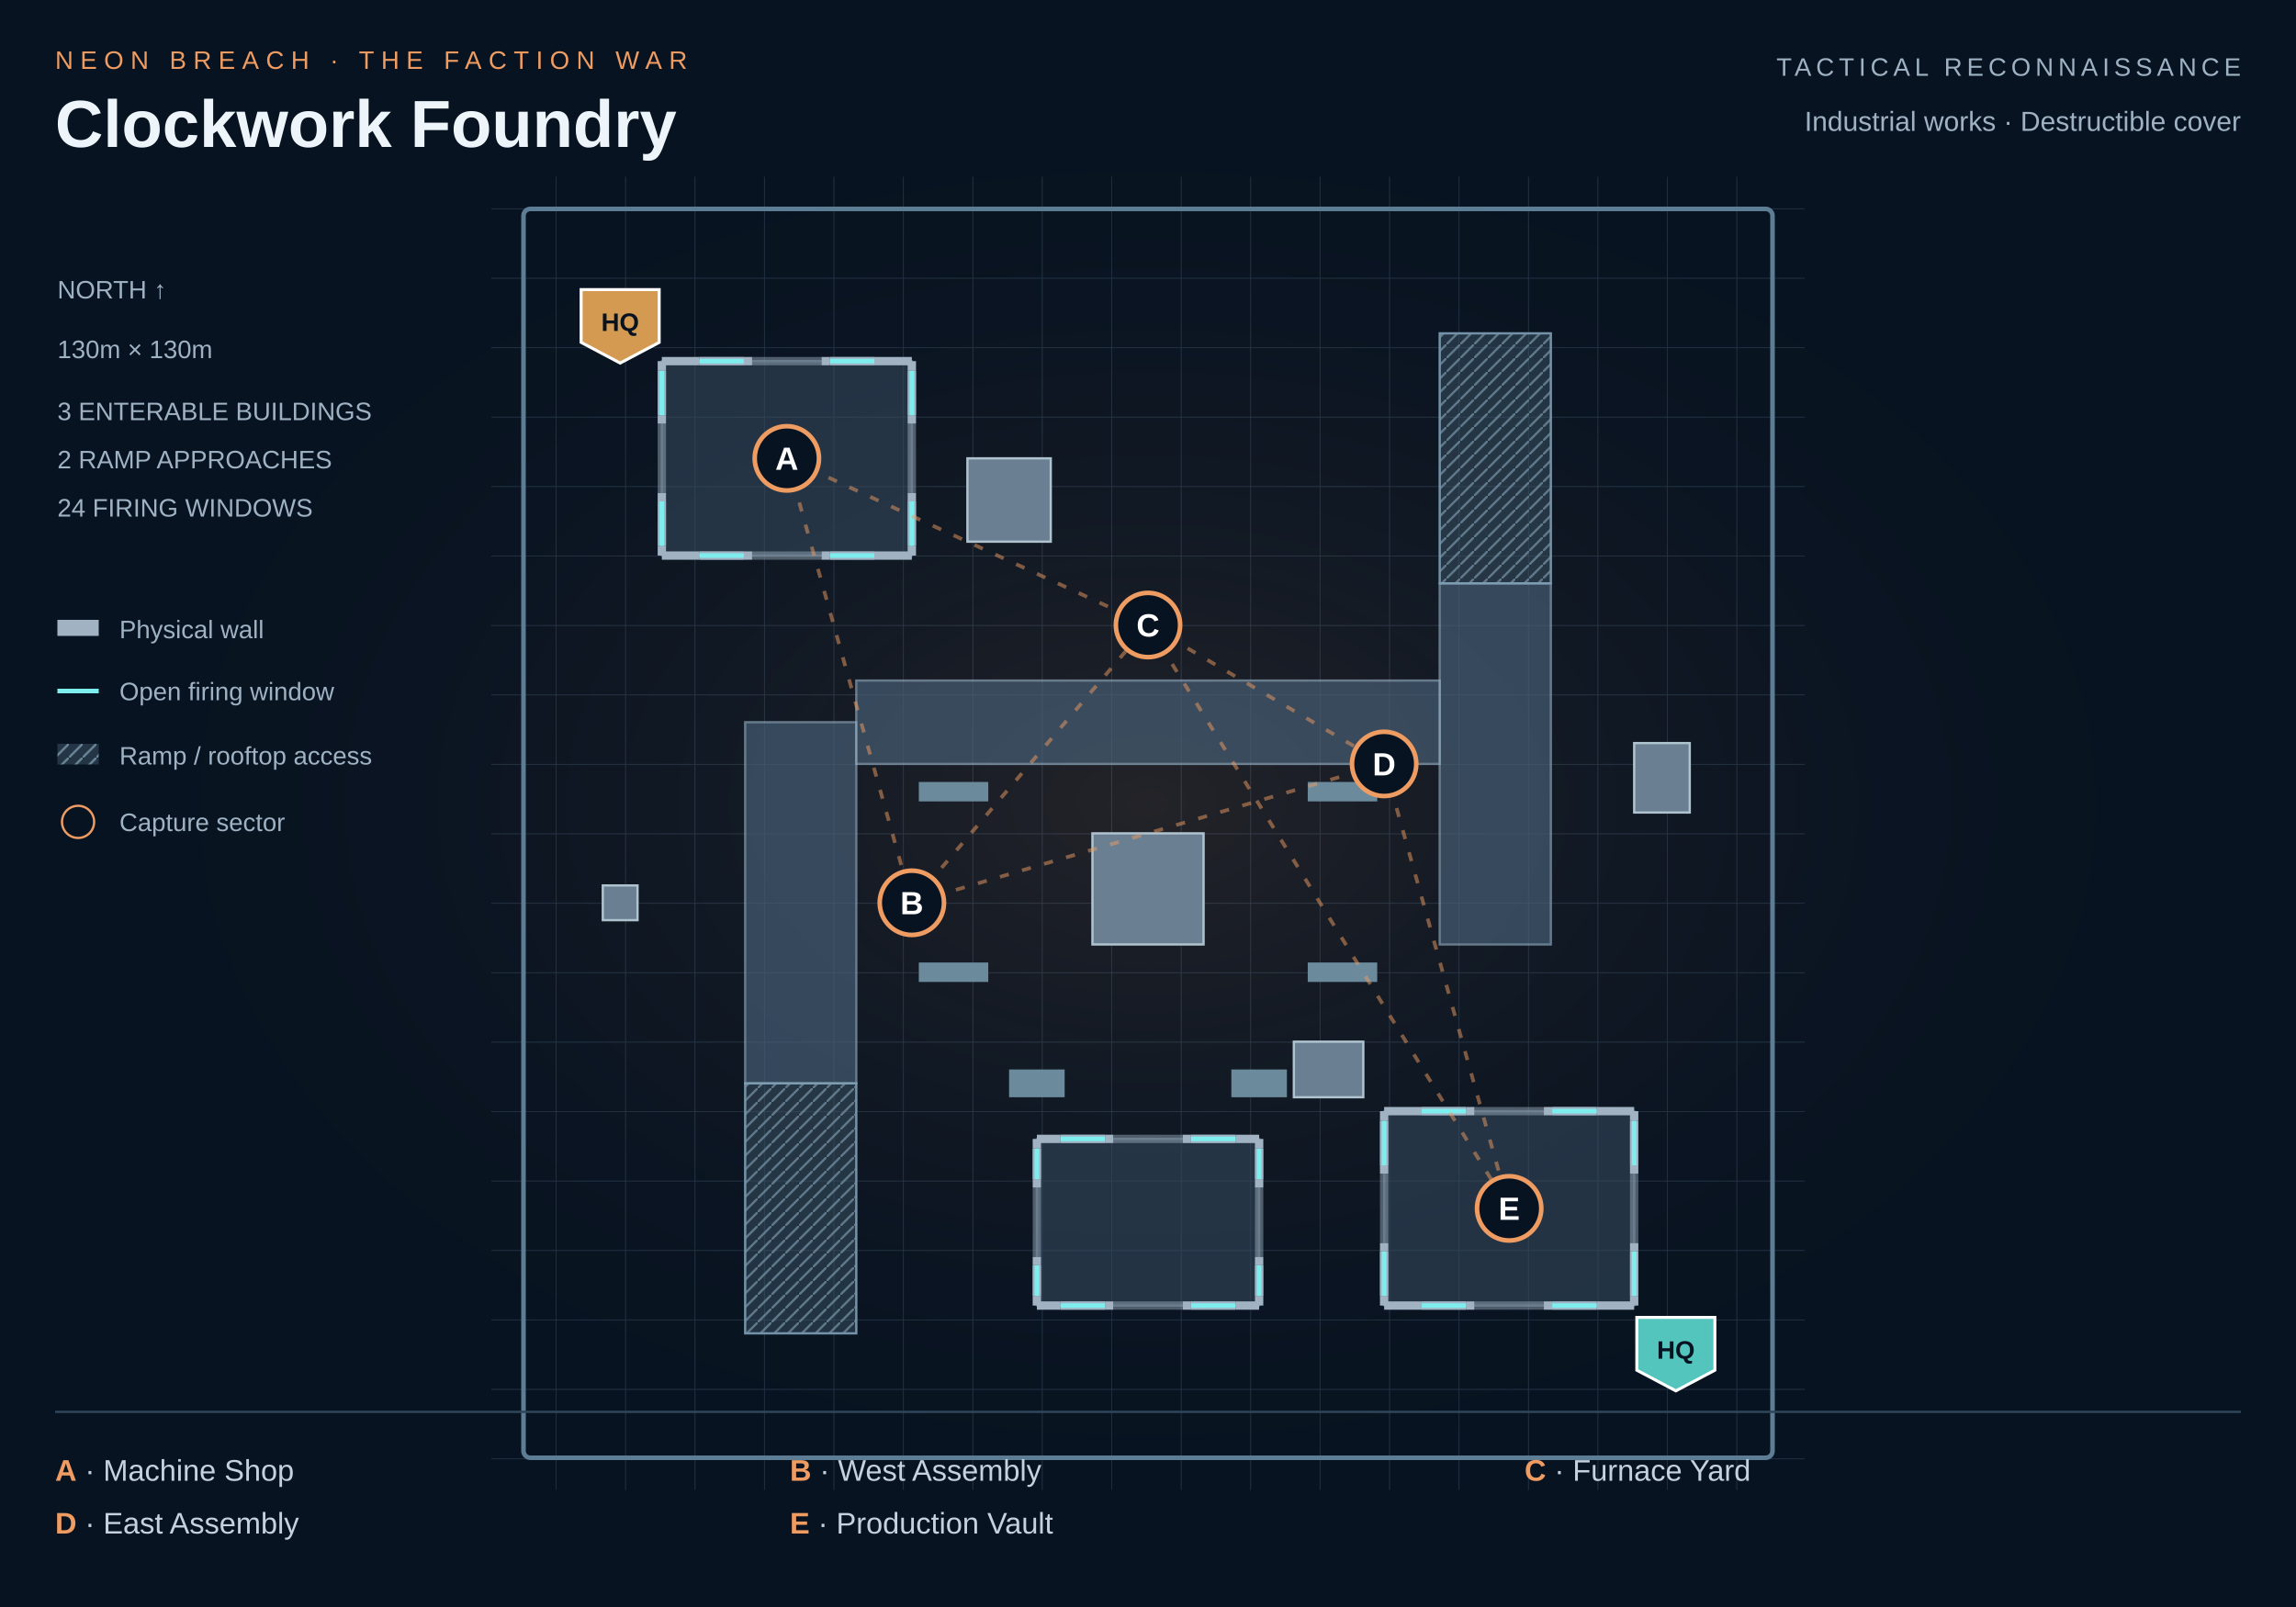
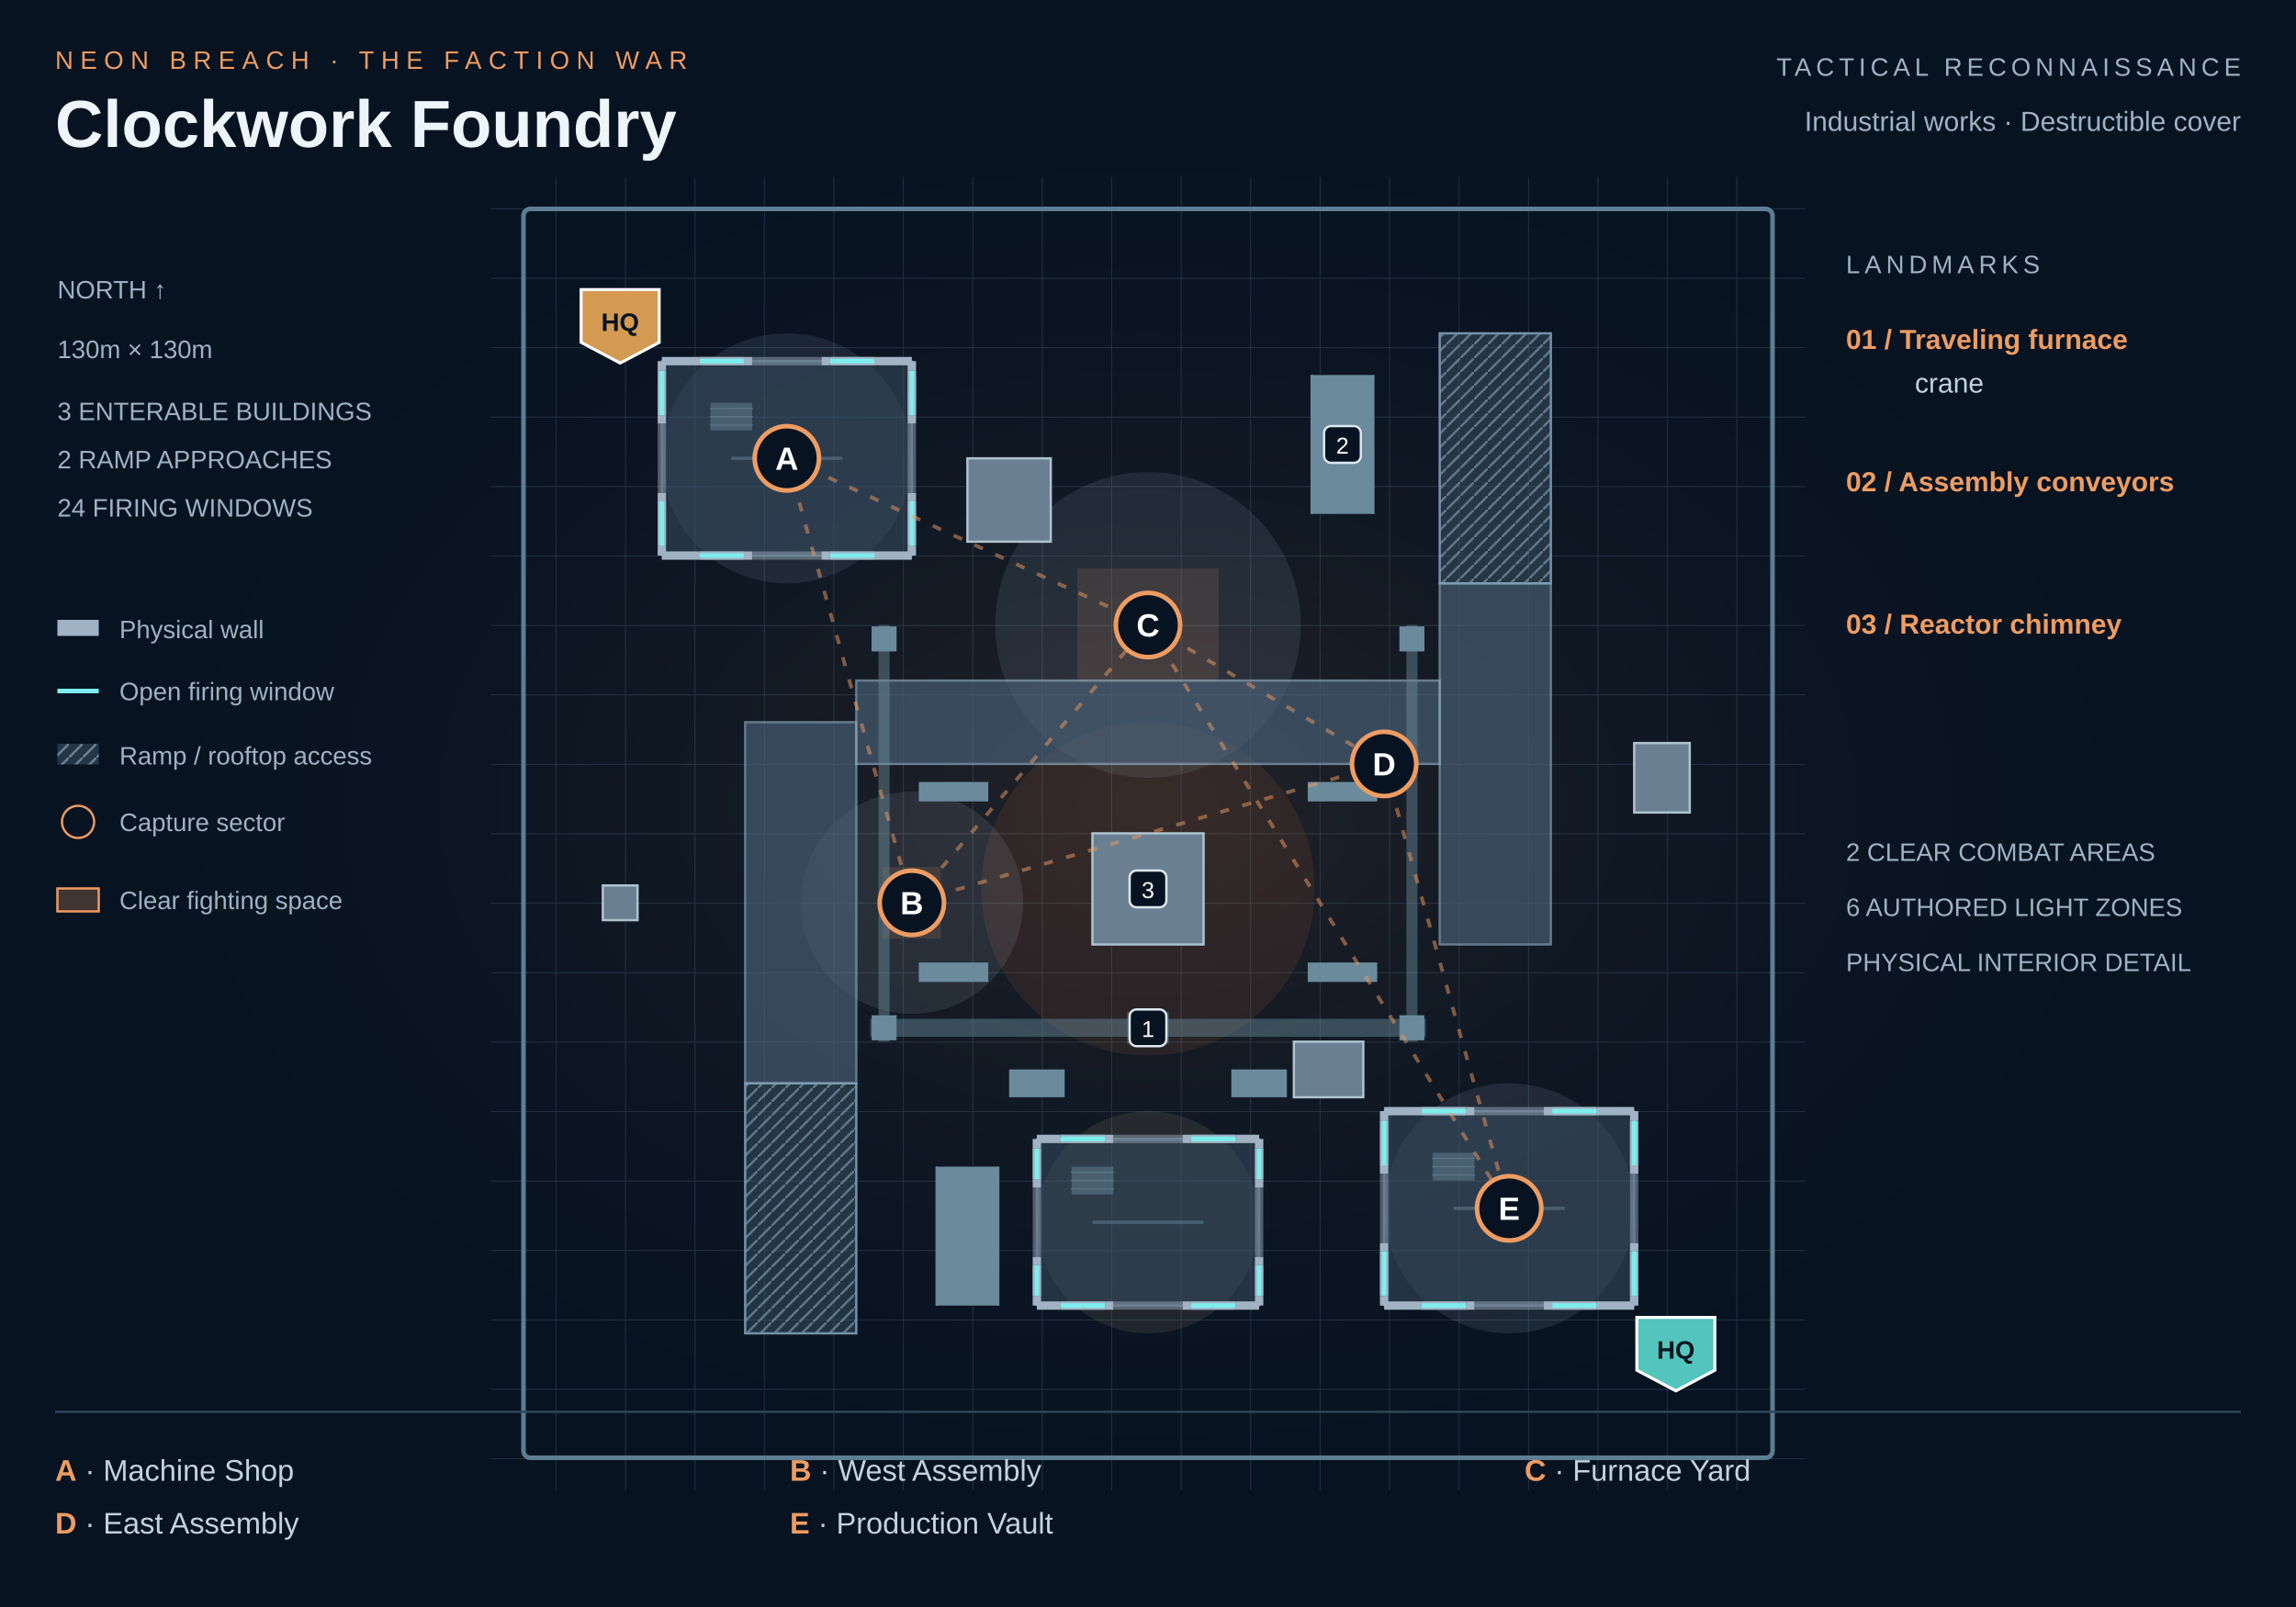
<svg xmlns="http://www.w3.org/2000/svg" width="1000" height="700" viewBox="0 0 1000 700" role="img" aria-label="Clockwork Foundry tactical map preview">
  <defs>
    <pattern id="grid" width="30.25" height="30.25" patternUnits="userSpaceOnUse">
      <path d="M30.25 0H0V30.25" fill="none" stroke="#25374a" stroke-width=".6" />
    </pattern>
    <pattern id="ramp" width="6" height="6" patternUnits="userSpaceOnUse">
      <path d="M0 6L6 0" stroke="#91adbe" stroke-width="1" />
      <rect width="6" height="6" fill="#405a6c" fill-opacity=".5" />
    </pattern>
    <radialGradient id="glow">
      <stop stop-color="#ee9c62" stop-opacity=".12" />
      <stop offset="1" stop-color="#081321" stop-opacity="0" />
    </radialGradient>
  </defs>
  <rect width="1000" height="700" fill="#081321" />
  <rect x="214" y="77" width="572" height="572" fill="url(#grid)" />
  <ellipse cx="500" cy="350" rx="460" ry="310" fill="url(#glow)" />
  <g font-family="system-ui,Segoe UI,Arial,sans-serif">
    <text x="24" y="30" fill="#ee9c62" font-size="11" letter-spacing="3">NEON BREACH · THE FACTION WAR</text>
    <text x="24" y="64" fill="#edf5fa" font-size="29" font-weight="750">Clockwork Foundry</text>
    <text x="976" y="33" text-anchor="end" fill="#9fb2c3" font-size="11" letter-spacing="2">TACTICAL RECONNAISSANCE</text>
    <text x="976" y="57" text-anchor="end" fill="#9fb2c3" font-size="12">Industrial works · Destructible cover</text>
    <rect x="228" y="91" width="544" height="544" rx="3" fill="none" stroke="#5c7d94" stroke-width="2" />
+     <circle cx="500" cy="387.2" r="72.6" fill="rgb(255,125,51)" opacity=".09" />
+     <circle cx="342.7" cy="199.65" r="54.45" fill="rgb(201,227,255)" opacity=".09" />
+     <circle cx="500" cy="272.25" r="66.55" fill="rgb(204,232,255)" opacity=".09" />
+     <circle cx="657.3" cy="526.35" r="54.45" fill="rgb(219,240,255)" opacity=".09" />
+     <circle cx="500" cy="532.4" r="48.4" fill="rgb(255,224,166)" opacity=".09" />
+     <circle cx="397.15" cy="393.25" r="48.4" fill="rgb(224,242,255)" opacity=".09" />
+     <rect x="469.75" y="248.05" width="60.50" height="48.40" fill="#ee9c62" stroke="#ee9c62" stroke-width="1" opacity="0.13" />
+     <rect x="385.05" y="378.13" width="24.20" height="30.25" fill="#ee9c62" stroke="#ee9c62" stroke-width="1" opacity="0.13" />
    <rect x="288.25" y="157.30" width="108.90" height="84.70" fill="#364d61" stroke="#66829a" stroke-width="1" opacity="0.55" />
    <rect x="602.85" y="484.00" width="108.90" height="84.70" fill="#364d61" stroke="#66829a" stroke-width="1" opacity="0.55" />
    <rect x="451.60" y="496.10" width="96.80" height="72.60" fill="#364d61" stroke="#66829a" stroke-width="1" opacity="0.55" />
    <rect x="324.55" y="314.60" width="48.40" height="157.30" fill="#4a6379" stroke="#92aec1" stroke-width="1" opacity="0.65" />
    <rect x="627.05" y="254.10" width="48.40" height="157.30" fill="#4a6379" stroke="#92aec1" stroke-width="1" opacity="0.65" />
    <rect x="372.95" y="296.45" width="254.10" height="36.30" fill="#4a6379" stroke="#92aec1" stroke-width="1" opacity="0.65" />
    <rect x="324.55" y="471.90" width="48.40" height="108.90" fill="url(#ramp)" stroke="#7fa0b6" stroke-width="1" opacity="0.9" />
    <rect x="627.05" y="145.20" width="48.40" height="108.90" fill="url(#ramp)" stroke="#7fa0b6" stroke-width="1" opacity="0.9" />
    <rect x="288.25" y="155.49" width="16.34" height="3.63" fill="#a1b3c3" opacity="1" />
    <rect x="304.59" y="155.49" width="19.36" height="3.63" fill="#6b8b9c" opacity="1" />
    <rect x="304.59" y="155.49" width="19.36" height="3.63" fill="#a1b3c3" opacity="1" />
    <rect x="323.94" y="155.49" width="3.63" height="3.63" fill="#a1b3c3" opacity="1" />
    <rect x="327.58" y="155.49" width="30.25" height="3.63" fill="#a1b3c3" opacity="0.45" />
    <rect x="357.83" y="155.49" width="3.63" height="3.63" fill="#a1b3c3" opacity="1" />
    <rect x="361.45" y="155.49" width="19.36" height="3.63" fill="#6b8b9c" opacity="1" />
    <rect x="361.45" y="155.49" width="19.36" height="3.63" fill="#a1b3c3" opacity="1" />
    <rect x="380.81" y="155.49" width="16.34" height="3.63" fill="#a1b3c3" opacity="1" />
    <rect x="286.44" y="157.30" width="3.63" height="4.24" fill="#a1b3c3" opacity="1" />
    <rect x="286.44" y="161.54" width="3.63" height="19.36" fill="#6b8b9c" opacity="1" />
    <rect x="286.44" y="161.54" width="3.63" height="19.36" fill="#a1b3c3" opacity="1" />
    <rect x="286.44" y="180.90" width="3.63" height="3.63" fill="#a1b3c3" opacity="1" />
    <rect x="286.44" y="184.53" width="3.63" height="30.25" fill="#a1b3c3" opacity="0.45" />
    <rect x="286.44" y="214.78" width="3.63" height="3.63" fill="#a1b3c3" opacity="1" />
    <rect x="286.44" y="218.41" width="3.63" height="19.36" fill="#6b8b9c" opacity="1" />
    <rect x="286.44" y="218.41" width="3.63" height="19.36" fill="#a1b3c3" opacity="1" />
    <rect x="286.44" y="237.76" width="3.63" height="4.24" fill="#a1b3c3" opacity="1" />
    <rect x="288.25" y="240.19" width="16.34" height="3.63" fill="#a1b3c3" opacity="1" />
    <rect x="304.59" y="240.19" width="19.36" height="3.63" fill="#6b8b9c" opacity="1" />
    <rect x="304.59" y="240.19" width="19.36" height="3.63" fill="#a1b3c3" opacity="1" />
    <rect x="323.94" y="240.19" width="3.63" height="3.63" fill="#a1b3c3" opacity="1" />
    <rect x="327.58" y="240.19" width="30.25" height="3.63" fill="#a1b3c3" opacity="0.45" />
    <rect x="357.83" y="240.19" width="3.63" height="3.63" fill="#a1b3c3" opacity="1" />
    <rect x="361.45" y="240.19" width="19.36" height="3.63" fill="#6b8b9c" opacity="1" />
    <rect x="361.45" y="240.19" width="19.36" height="3.63" fill="#a1b3c3" opacity="1" />
    <rect x="380.81" y="240.19" width="16.34" height="3.63" fill="#a1b3c3" opacity="1" />
    <rect x="395.33" y="157.30" width="3.63" height="4.24" fill="#a1b3c3" opacity="1" />
    <rect x="395.33" y="161.54" width="3.63" height="19.36" fill="#6b8b9c" opacity="1" />
    <rect x="395.33" y="161.54" width="3.63" height="19.36" fill="#a1b3c3" opacity="1" />
    <rect x="395.33" y="180.90" width="3.63" height="3.63" fill="#a1b3c3" opacity="1" />
    <rect x="395.33" y="184.53" width="3.63" height="30.25" fill="#a1b3c3" opacity="0.45" />
    <rect x="395.33" y="214.78" width="3.63" height="3.63" fill="#a1b3c3" opacity="1" />
    <rect x="395.33" y="218.41" width="3.63" height="19.36" fill="#6b8b9c" opacity="1" />
    <rect x="395.33" y="218.41" width="3.63" height="19.36" fill="#a1b3c3" opacity="1" />
    <rect x="395.33" y="237.76" width="3.63" height="4.24" fill="#a1b3c3" opacity="1" />
    <rect x="602.85" y="482.19" width="16.34" height="3.63" fill="#a1b3c3" opacity="1" />
    <rect x="619.18" y="482.19" width="19.36" height="3.63" fill="#6b8b9c" opacity="1" />
    <rect x="619.18" y="482.19" width="19.36" height="3.63" fill="#a1b3c3" opacity="1" />
    <rect x="638.54" y="482.19" width="3.63" height="3.63" fill="#a1b3c3" opacity="1" />
    <rect x="642.17" y="482.19" width="30.25" height="3.63" fill="#a1b3c3" opacity="0.45" />
    <rect x="672.42" y="482.19" width="3.63" height="3.63" fill="#a1b3c3" opacity="1" />
    <rect x="676.05" y="482.19" width="19.36" height="3.63" fill="#6b8b9c" opacity="1" />
    <rect x="676.05" y="482.19" width="19.36" height="3.63" fill="#a1b3c3" opacity="1" />
    <rect x="695.41" y="482.19" width="16.34" height="3.63" fill="#a1b3c3" opacity="1" />
    <rect x="601.03" y="484.00" width="3.63" height="4.24" fill="#a1b3c3" opacity="1" />
    <rect x="601.03" y="488.24" width="3.63" height="19.36" fill="#6b8b9c" opacity="1" />
    <rect x="601.03" y="488.24" width="3.63" height="19.36" fill="#a1b3c3" opacity="1" />
    <rect x="601.03" y="507.60" width="3.63" height="3.63" fill="#a1b3c3" opacity="1" />
    <rect x="601.03" y="511.23" width="3.63" height="30.25" fill="#a1b3c3" opacity="0.45" />
    <rect x="601.03" y="541.48" width="3.63" height="3.63" fill="#a1b3c3" opacity="1" />
    <rect x="601.03" y="545.11" width="3.63" height="19.36" fill="#6b8b9c" opacity="1" />
    <rect x="601.03" y="545.11" width="3.63" height="19.36" fill="#a1b3c3" opacity="1" />
    <rect x="601.03" y="564.46" width="3.63" height="4.24" fill="#a1b3c3" opacity="1" />
    <rect x="602.85" y="566.88" width="16.34" height="3.63" fill="#a1b3c3" opacity="1" />
    <rect x="619.18" y="566.88" width="19.36" height="3.63" fill="#6b8b9c" opacity="1" />
    <rect x="619.18" y="566.88" width="19.36" height="3.63" fill="#a1b3c3" opacity="1" />
    <rect x="638.54" y="566.88" width="3.63" height="3.63" fill="#a1b3c3" opacity="1" />
    <rect x="642.17" y="566.88" width="30.25" height="3.63" fill="#a1b3c3" opacity="0.45" />
    <rect x="672.42" y="566.88" width="3.63" height="3.63" fill="#a1b3c3" opacity="1" />
    <rect x="676.05" y="566.88" width="19.36" height="3.63" fill="#6b8b9c" opacity="1" />
    <rect x="676.05" y="566.88" width="19.36" height="3.63" fill="#a1b3c3" opacity="1" />
    <rect x="695.41" y="566.88" width="16.34" height="3.63" fill="#a1b3c3" opacity="1" />
    <rect x="709.93" y="484.00" width="3.63" height="4.24" fill="#a1b3c3" opacity="1" />
    <rect x="709.93" y="488.24" width="3.63" height="19.36" fill="#6b8b9c" opacity="1" />
    <rect x="709.93" y="488.24" width="3.63" height="19.36" fill="#a1b3c3" opacity="1" />
    <rect x="709.93" y="507.60" width="3.63" height="3.63" fill="#a1b3c3" opacity="1" />
    <rect x="709.93" y="511.23" width="3.63" height="30.25" fill="#a1b3c3" opacity="0.45" />
    <rect x="709.93" y="541.48" width="3.63" height="3.63" fill="#a1b3c3" opacity="1" />
    <rect x="709.93" y="545.11" width="3.63" height="19.36" fill="#6b8b9c" opacity="1" />
    <rect x="709.93" y="545.11" width="3.63" height="19.36" fill="#a1b3c3" opacity="1" />
    <rect x="709.93" y="564.46" width="3.63" height="4.24" fill="#a1b3c3" opacity="1" />
    <rect x="451.60" y="494.28" width="10.29" height="3.63" fill="#a1b3c3" opacity="1" />
    <rect x="461.88" y="494.28" width="19.36" height="3.63" fill="#6b8b9c" opacity="1" />
    <rect x="461.88" y="494.28" width="19.36" height="3.63" fill="#a1b3c3" opacity="1" />
    <rect x="481.25" y="494.28" width="3.63" height="3.63" fill="#a1b3c3" opacity="1" />
    <rect x="484.88" y="494.28" width="30.25" height="3.63" fill="#a1b3c3" opacity="0.45" />
    <rect x="515.13" y="494.28" width="3.63" height="3.63" fill="#a1b3c3" opacity="1" />
    <rect x="518.75" y="494.28" width="19.36" height="3.63" fill="#6b8b9c" opacity="1" />
    <rect x="518.75" y="494.28" width="19.36" height="3.63" fill="#a1b3c3" opacity="1" />
    <rect x="538.12" y="494.28" width="10.29" height="3.63" fill="#a1b3c3" opacity="1" />
    <rect x="449.78" y="496.10" width="3.63" height="4.23" fill="#a1b3c3" opacity="1" />
    <rect x="449.78" y="500.33" width="3.63" height="13.31" fill="#6b8b9c" opacity="1" />
    <rect x="449.78" y="500.33" width="3.63" height="13.31" fill="#a1b3c3" opacity="1" />
    <rect x="449.78" y="513.64" width="3.63" height="3.63" fill="#a1b3c3" opacity="1" />
    <rect x="449.78" y="517.27" width="3.63" height="30.25" fill="#a1b3c3" opacity="0.45" />
    <rect x="449.78" y="547.52" width="3.63" height="3.63" fill="#a1b3c3" opacity="1" />
    <rect x="449.78" y="551.15" width="3.63" height="13.31" fill="#6b8b9c" opacity="1" />
    <rect x="449.78" y="551.15" width="3.63" height="13.31" fill="#a1b3c3" opacity="1" />
    <rect x="449.78" y="564.46" width="3.63" height="4.23" fill="#a1b3c3" opacity="1" />
    <rect x="451.60" y="566.88" width="10.29" height="3.63" fill="#a1b3c3" opacity="1" />
    <rect x="461.88" y="566.88" width="19.36" height="3.63" fill="#6b8b9c" opacity="1" />
    <rect x="461.88" y="566.88" width="19.36" height="3.63" fill="#a1b3c3" opacity="1" />
    <rect x="481.25" y="566.88" width="3.63" height="3.63" fill="#a1b3c3" opacity="1" />
    <rect x="484.88" y="566.88" width="30.25" height="3.63" fill="#a1b3c3" opacity="0.45" />
    <rect x="515.13" y="566.88" width="3.63" height="3.63" fill="#a1b3c3" opacity="1" />
    <rect x="518.75" y="566.88" width="19.36" height="3.63" fill="#6b8b9c" opacity="1" />
    <rect x="518.75" y="566.88" width="19.36" height="3.63" fill="#a1b3c3" opacity="1" />
    <rect x="538.12" y="566.88" width="10.29" height="3.63" fill="#a1b3c3" opacity="1" />
    <rect x="546.59" y="496.10" width="3.63" height="4.23" fill="#a1b3c3" opacity="1" />
    <rect x="546.59" y="500.33" width="3.63" height="13.31" fill="#6b8b9c" opacity="1" />
    <rect x="546.59" y="500.33" width="3.63" height="13.31" fill="#a1b3c3" opacity="1" />
    <rect x="546.59" y="513.64" width="3.63" height="3.63" fill="#a1b3c3" opacity="1" />
    <rect x="546.59" y="517.27" width="3.63" height="30.25" fill="#a1b3c3" opacity="0.45" />
    <rect x="546.59" y="547.52" width="3.63" height="3.63" fill="#a1b3c3" opacity="1" />
    <rect x="546.59" y="551.15" width="3.63" height="13.31" fill="#6b8b9c" opacity="1" />
    <rect x="546.59" y="551.15" width="3.63" height="13.31" fill="#a1b3c3" opacity="1" />
    <rect x="546.59" y="564.46" width="3.63" height="4.23" fill="#a1b3c3" opacity="1" />
    <rect x="400.18" y="340.62" width="30.25" height="8.47" fill="#6b8b9c" opacity="1" />
    <rect x="569.58" y="340.62" width="30.25" height="8.47" fill="#6b8b9c" opacity="1" />
    <rect x="400.18" y="419.26" width="30.25" height="8.47" fill="#6b8b9c" opacity="1" />
    <rect x="569.58" y="419.26" width="30.25" height="8.47" fill="#6b8b9c" opacity="1" />
    <rect x="439.50" y="465.85" width="24.20" height="12.10" fill="#6b8b9c" opacity="1" />
    <rect x="536.30" y="465.85" width="24.20" height="12.10" fill="#6b8b9c" opacity="1" />
+     <rect x="382.33" y="275.58" width="5.45" height="5.45" fill="#a1b3c3" opacity="1" />
+     <rect x="379.61" y="272.86" width="10.89" height="10.89" fill="#6b8b9c" opacity="1" />
+     <rect x="382.33" y="444.98" width="5.45" height="5.45" fill="#a1b3c3" opacity="1" />
+     <rect x="379.61" y="442.25" width="10.89" height="10.89" fill="#6b8b9c" opacity="1" />
+     <rect x="382.63" y="272.25" width="4.84" height="181.50" fill="#6b8b9c" opacity="0.45" />
+     <rect x="612.23" y="275.58" width="5.45" height="5.45" fill="#a1b3c3" opacity="1" />
+     <rect x="609.50" y="272.86" width="10.89" height="10.89" fill="#6b8b9c" opacity="1" />
+     <rect x="612.23" y="444.98" width="5.45" height="5.45" fill="#a1b3c3" opacity="1" />
+     <rect x="609.50" y="442.25" width="10.89" height="10.89" fill="#6b8b9c" opacity="1" />
+     <rect x="612.53" y="272.25" width="4.84" height="181.50" fill="#6b8b9c" opacity="0.45" />
+     <rect x="379.00" y="443.77" width="242.00" height="7.87" fill="#6b8b9c" opacity="0.45" />
+     <rect x="490.93" y="440.74" width="18.15" height="13.91" fill="#6b8b9c" opacity="0.45" />
+     <rect x="499.24" y="446.94" width="1.51" height="1.51" fill="#a1b3c3" opacity="0.45" />
+     <rect x="493.04" y="440.74" width="13.91" height="13.91" fill="#6b8b9c" opacity="0.45" />
+     <rect x="407.44" y="508.20" width="27.83" height="60.50" fill="#6b8b9c" opacity="1" />
+     <rect x="410.46" y="513.64" width="21.78" height="7.26" fill="#6b8b9c" opacity="1" />
+     <rect x="410.46" y="534.82" width="21.78" height="7.26" fill="#6b8b9c" opacity="1" />
+     <rect x="410.46" y="556.00" width="21.78" height="7.26" fill="#6b8b9c" opacity="1" />
+     <rect x="407.59" y="508.20" width="0.91" height="60.50" fill="#6b8b9c" opacity="1" />
+     <rect x="434.21" y="508.20" width="0.91" height="60.50" fill="#6b8b9c" opacity="1" />
+     <rect x="570.78" y="163.35" width="27.83" height="60.50" fill="#6b8b9c" opacity="1" />
+     <rect x="573.81" y="168.79" width="21.78" height="7.26" fill="#6b8b9c" opacity="1" />
+     <rect x="573.81" y="189.97" width="21.78" height="7.26" fill="#6b8b9c" opacity="1" />
+     <rect x="573.81" y="211.14" width="21.78" height="7.26" fill="#6b8b9c" opacity="1" />
+     <rect x="570.94" y="163.35" width="0.91" height="60.50" fill="#6b8b9c" opacity="1" />
+     <rect x="597.56" y="163.35" width="0.91" height="60.50" fill="#6b8b9c" opacity="1" />
+     <rect x="309.43" y="175.45" width="18.15" height="12.10" fill="#6b8b9c" opacity="0.45" />
+     <rect x="309.06" y="177.57" width="18.88" height="0.60" fill="#6b8b9c" opacity="0.45" />
+     <rect x="309.06" y="181.20" width="18.88" height="0.60" fill="#6b8b9c" opacity="0.45" />
+     <rect x="309.06" y="184.83" width="18.88" height="0.60" fill="#6b8b9c" opacity="0.45" />
+     <rect x="318.50" y="198.92" width="48.40" height="1.45" fill="#6b8b9c" opacity="0.45" />
+     <rect x="624.02" y="502.15" width="18.15" height="12.10" fill="#6b8b9c" opacity="0.45" />
+     <rect x="623.66" y="504.27" width="18.88" height="0.60" fill="#6b8b9c" opacity="0.45" />
+     <rect x="623.66" y="507.90" width="18.88" height="0.60" fill="#6b8b9c" opacity="0.45" />
+     <rect x="623.66" y="511.53" width="18.88" height="0.60" fill="#6b8b9c" opacity="0.45" />
+     <rect x="633.10" y="525.62" width="48.40" height="1.45" fill="#6b8b9c" opacity="0.45" />
+     <rect x="466.73" y="508.20" width="18.15" height="12.10" fill="#6b8b9c" opacity="0.45" />
+     <rect x="466.36" y="510.32" width="18.88" height="0.60" fill="#6b8b9c" opacity="0.45" />
+     <rect x="466.36" y="513.95" width="18.88" height="0.60" fill="#6b8b9c" opacity="0.45" />
+     <rect x="466.36" y="517.58" width="18.88" height="0.60" fill="#6b8b9c" opacity="0.45" />
+     <rect x="475.80" y="531.67" width="48.40" height="1.45" fill="#6b8b9c" opacity="0.45" />
    <rect x="475.80" y="363.00" width="48.40" height="48.40" fill="#6a7f91" stroke="#afc3ce" stroke-width="1" opacity="1" />
    <rect x="421.35" y="199.65" width="36.30" height="36.30" fill="#6a7f91" stroke="#afc3ce" stroke-width="1" opacity="1" />
    <rect x="563.52" y="453.75" width="30.25" height="24.20" fill="#6a7f91" stroke="#afc3ce" stroke-width="1" opacity="1" />
    <rect x="262.54" y="385.69" width="15.13" height="15.13" fill="#6a7f91" stroke="#afc3ce" stroke-width="1" opacity="1" />
    <rect x="711.75" y="323.68" width="24.20" height="30.25" fill="#6a7f91" stroke="#afc3ce" stroke-width="1" opacity="1" />
    <path d="M 304.585 157.3 L 323.945 157.3" stroke="#7deded" stroke-width="2" />
    <path d="M 361.455 157.3 L 380.815 157.3" stroke="#7deded" stroke-width="2" />
    <path d="M 288.25 161.535 L 288.25 180.895" stroke="#7deded" stroke-width="2" />
    <path d="M 288.25 218.405 L 288.25 237.765" stroke="#7deded" stroke-width="2" />
    <path d="M 304.585 242 L 323.945 242" stroke="#7deded" stroke-width="2" />
    <path d="M 361.455 242 L 380.815 242" stroke="#7deded" stroke-width="2" />
    <path d="M 397.15 161.535 L 397.15 180.895" stroke="#7deded" stroke-width="2" />
    <path d="M 397.15 218.405 L 397.15 237.765" stroke="#7deded" stroke-width="2" />
    <path d="M 619.185 484 L 638.545 484" stroke="#7deded" stroke-width="2" />
    <path d="M 676.055 484 L 695.415 484" stroke="#7deded" stroke-width="2" />
    <path d="M 602.85 488.235 L 602.85 507.595" stroke="#7deded" stroke-width="2" />
    <path d="M 602.85 545.105 L 602.85 564.465" stroke="#7deded" stroke-width="2" />
    <path d="M 619.185 568.7 L 638.545 568.7" stroke="#7deded" stroke-width="2" />
    <path d="M 676.055 568.7 L 695.415 568.7" stroke="#7deded" stroke-width="2" />
    <path d="M 711.75 488.235 L 711.75 507.595" stroke="#7deded" stroke-width="2" />
    <path d="M 711.75 545.105 L 711.75 564.465" stroke="#7deded" stroke-width="2" />
    <path d="M 461.885 496.1 L 481.245 496.1" stroke="#7deded" stroke-width="2" />
    <path d="M 518.755 496.1 L 538.115 496.1" stroke="#7deded" stroke-width="2" />
    <path d="M 451.6 500.335 L 451.6 513.645" stroke="#7deded" stroke-width="2" />
    <path d="M 451.6 551.155 L 451.6 564.465" stroke="#7deded" stroke-width="2" />
    <path d="M 461.885 568.7 L 481.245 568.7" stroke="#7deded" stroke-width="2" />
    <path d="M 518.755 568.7 L 538.115 568.7" stroke="#7deded" stroke-width="2" />
    <path d="M 548.4 500.335 L 548.4 513.645" stroke="#7deded" stroke-width="2" />
    <path d="M 548.4 551.155 L 548.4 564.465" stroke="#7deded" stroke-width="2" />
+     <g transform="translate(500 447.7)">
+       <rect x="-8" y="-8" width="16" height="16" rx="3" fill="#071321" stroke="#dce8ef" />
+       <text y="4" text-anchor="middle" font-size="10" fill="#fff">1</text>
+     </g>
+     <g transform="translate(584.7 193.6)">
+       <rect x="-8" y="-8" width="16" height="16" rx="3" fill="#071321" stroke="#dce8ef" />
+       <text y="4" text-anchor="middle" font-size="10" fill="#fff">2</text>
+     </g>
+     <g transform="translate(500 387.2)">
+       <rect x="-8" y="-8" width="16" height="16" rx="3" fill="#071321" stroke="#dce8ef" />
+       <text y="4" text-anchor="middle" font-size="10" fill="#fff">3</text>
+     </g>
    <path d="M 342.7 199.65 L 397.15 393.25" stroke="#ee9c62" stroke-width="1.6" stroke-dasharray="4 6" opacity=".5" />
    <path d="M 342.7 199.65 L 500 272.25" stroke="#ee9c62" stroke-width="1.6" stroke-dasharray="4 6" opacity=".5" />
    <path d="M 397.15 393.25 L 500 272.25" stroke="#ee9c62" stroke-width="1.6" stroke-dasharray="4 6" opacity=".5" />
    <path d="M 397.15 393.25 L 602.85 332.75" stroke="#ee9c62" stroke-width="1.6" stroke-dasharray="4 6" opacity=".5" />
    <path d="M 500 272.25 L 602.85 332.75" stroke="#ee9c62" stroke-width="1.6" stroke-dasharray="4 6" opacity=".5" />
    <path d="M 500 272.25 L 657.3 526.35" stroke="#ee9c62" stroke-width="1.6" stroke-dasharray="4 6" opacity=".5" />
    <path d="M 602.85 332.75 L 657.3 526.35" stroke="#ee9c62" stroke-width="1.6" stroke-dasharray="4 6" opacity=".5" />
    <g transform="translate(342.7 199.65)">
      <circle r="14" fill="#071321" stroke="#ee9c62" stroke-width="2" />
      <text y="5" text-anchor="middle" fill="#fff" font-size="14" font-weight="700">A</text>
    </g>
    <g transform="translate(397.15 393.25)">
      <circle r="14" fill="#071321" stroke="#ee9c62" stroke-width="2" />
      <text y="5" text-anchor="middle" fill="#fff" font-size="14" font-weight="700">B</text>
    </g>
    <g transform="translate(500 272.25)">
      <circle r="14" fill="#071321" stroke="#ee9c62" stroke-width="2" />
      <text y="5" text-anchor="middle" fill="#fff" font-size="14" font-weight="700">C</text>
    </g>
    <g transform="translate(602.85 332.75)">
      <circle r="14" fill="#071321" stroke="#ee9c62" stroke-width="2" />
      <text y="5" text-anchor="middle" fill="#fff" font-size="14" font-weight="700">D</text>
    </g>
    <g transform="translate(657.3 526.35)">
      <circle r="14" fill="#071321" stroke="#ee9c62" stroke-width="2" />
      <text y="5" text-anchor="middle" fill="#fff" font-size="14" font-weight="700">E</text>
    </g>
    <g transform="translate(270.1 139.15)">
      <path d="M-17-13H17V10L0 19-17 10Z" fill="#d59a51" stroke="#fff" stroke-width="1.3" />
      <text y="5" text-anchor="middle" font-size="11" font-weight="800" fill="#071321">HQ</text>
    </g>
    <g transform="translate(729.9 586.85)">
      <path d="M-17-13H17V10L0 19-17 10Z" fill="#53c5bd" stroke="#fff" stroke-width="1.3" />
      <text y="5" text-anchor="middle" font-size="11" font-weight="800" fill="#071321">HQ</text>
    </g>
    <g fill="#9fb2c3" font-size="11">
      <text x="25" y="130">NORTH ↑</text>
      <text x="25" y="156">130m × 130m</text>
      <text x="25" y="183">3 ENTERABLE BUILDINGS</text>
      <text x="25" y="204">2 RAMP APPROACHES</text>
      <text x="25" y="225">24 FIRING WINDOWS</text>
      <rect x="25" y="270" width="18" height="7" fill="#a1b3c3" />
      <text x="52" y="278">Physical wall</text>
      <path d="M25 301H43" stroke="#7deded" stroke-width="2" />
      <text x="52" y="305">Open firing window</text>
      <rect x="25" y="324" width="18" height="9" fill="url(#ramp)" />
      <text x="52" y="333">Ramp / rooftop access</text>
      <circle cx="34" cy="358" r="7" fill="none" stroke="#ee9c62" />
      <text x="52" y="362">Capture sector</text>
    </g>
+     <g font-size="11">
+       <text x="804" y="119" fill="#9fb2c3" letter-spacing="2">LANDMARKS</text>
+       <text x="804" y="152" fill="#ee9c62" font-size="12" font-weight="700">01 / Traveling furnace</text>
+       <text x="834" y="171" fill="#c4d2df" font-size="12">crane</text>
+       <text x="804" y="214" fill="#ee9c62" font-size="12" font-weight="700">02 / Assembly conveyors</text>
+       <text x="804" y="276" fill="#ee9c62" font-size="12" font-weight="700">03 / Reactor chimney</text>
+       <text x="804" y="375" fill="#9fb2c3">2 CLEAR COMBAT AREAS</text>
+       <text x="804" y="399" fill="#9fb2c3">6 AUTHORED LIGHT ZONES</text>
+       <text x="804" y="423" fill="#9fb2c3">PHYSICAL INTERIOR DETAIL</text>
+       <rect x="25" y="387" width="18" height="10" fill="#ee9c62" fill-opacity=".25" stroke="#ee9c62" />
+       <text x="52" y="396" fill="#9fb2c3">Clear fighting space</text>
+     </g>
    <path d="M24 615H976" stroke="#2e465a" />
    <text x="24" y="645" font-size="13" fill="#c4d2df">
      <tspan fill="#ee9c62" font-weight="700">A</tspan> · Machine Shop</text>
    <text x="344" y="645" font-size="13" fill="#c4d2df">
      <tspan fill="#ee9c62" font-weight="700">B</tspan> · West Assembly</text>
    <text x="664" y="645" font-size="13" fill="#c4d2df">
      <tspan fill="#ee9c62" font-weight="700">C</tspan> · Furnace Yard</text>
    <text x="24" y="668" font-size="13" fill="#c4d2df">
      <tspan fill="#ee9c62" font-weight="700">D</tspan> · East Assembly</text>
    <text x="344" y="668" font-size="13" fill="#c4d2df">
      <tspan fill="#ee9c62" font-weight="700">E</tspan> · Production Vault</text>
  </g>
</svg>
